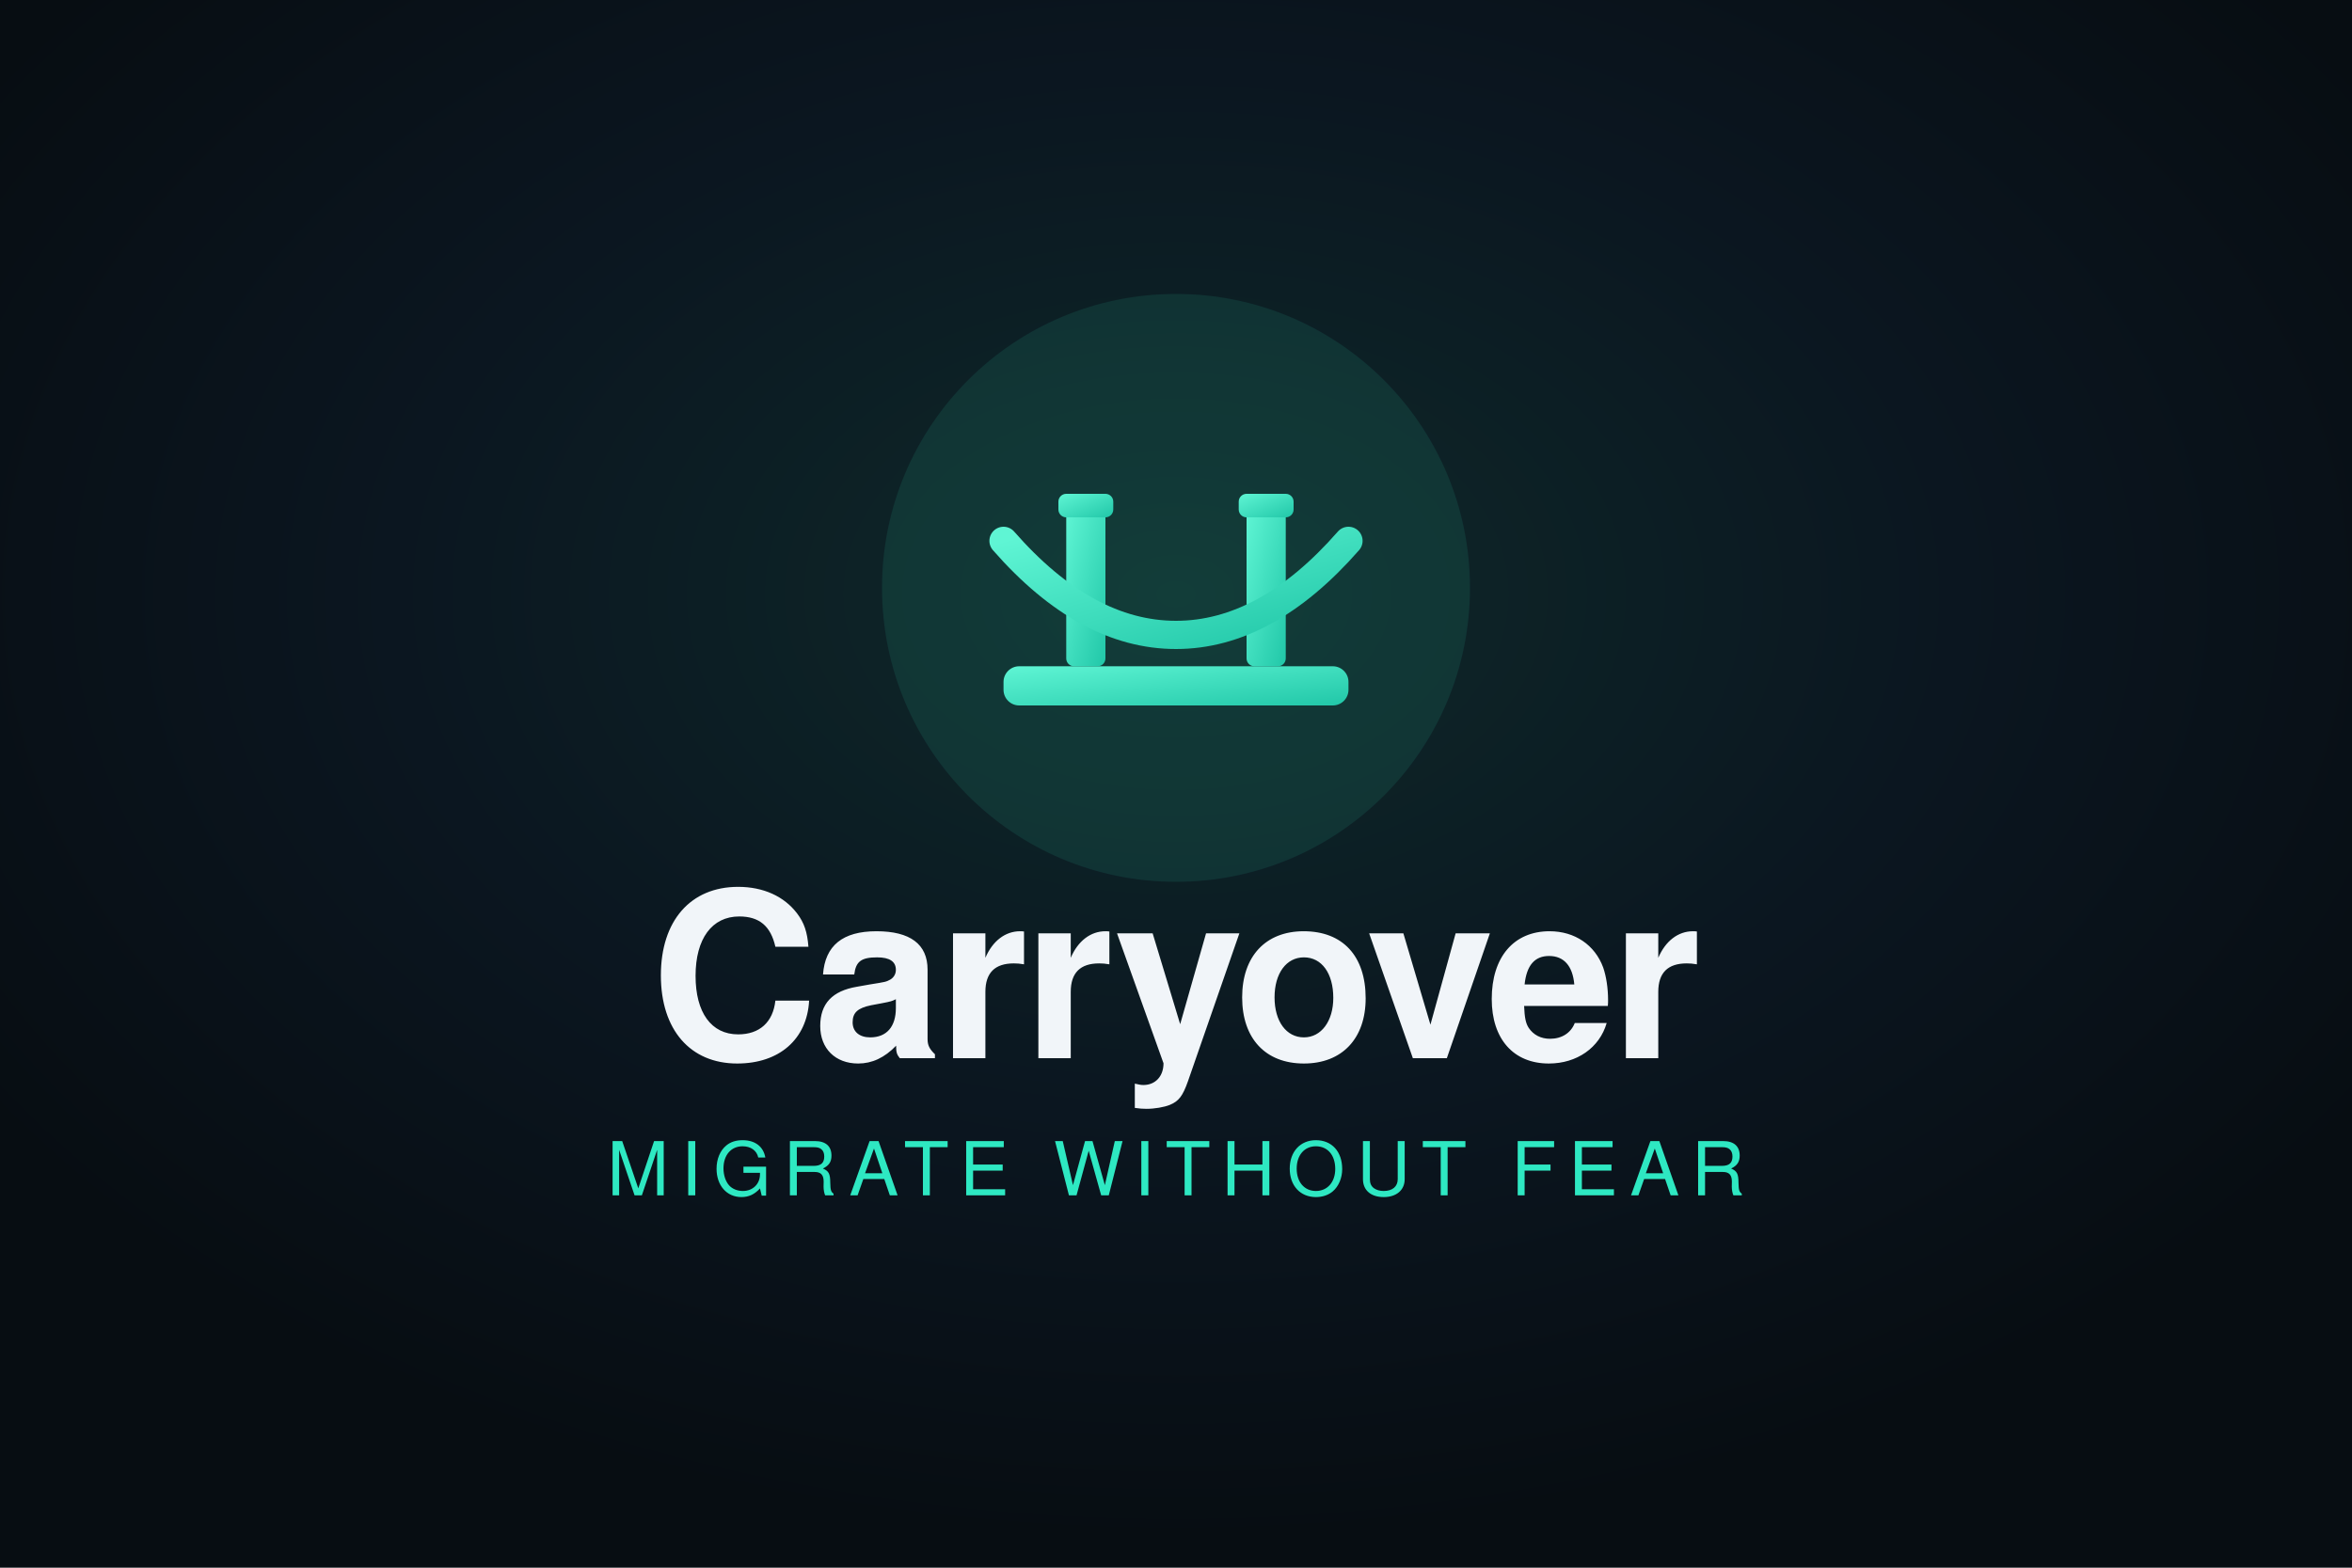
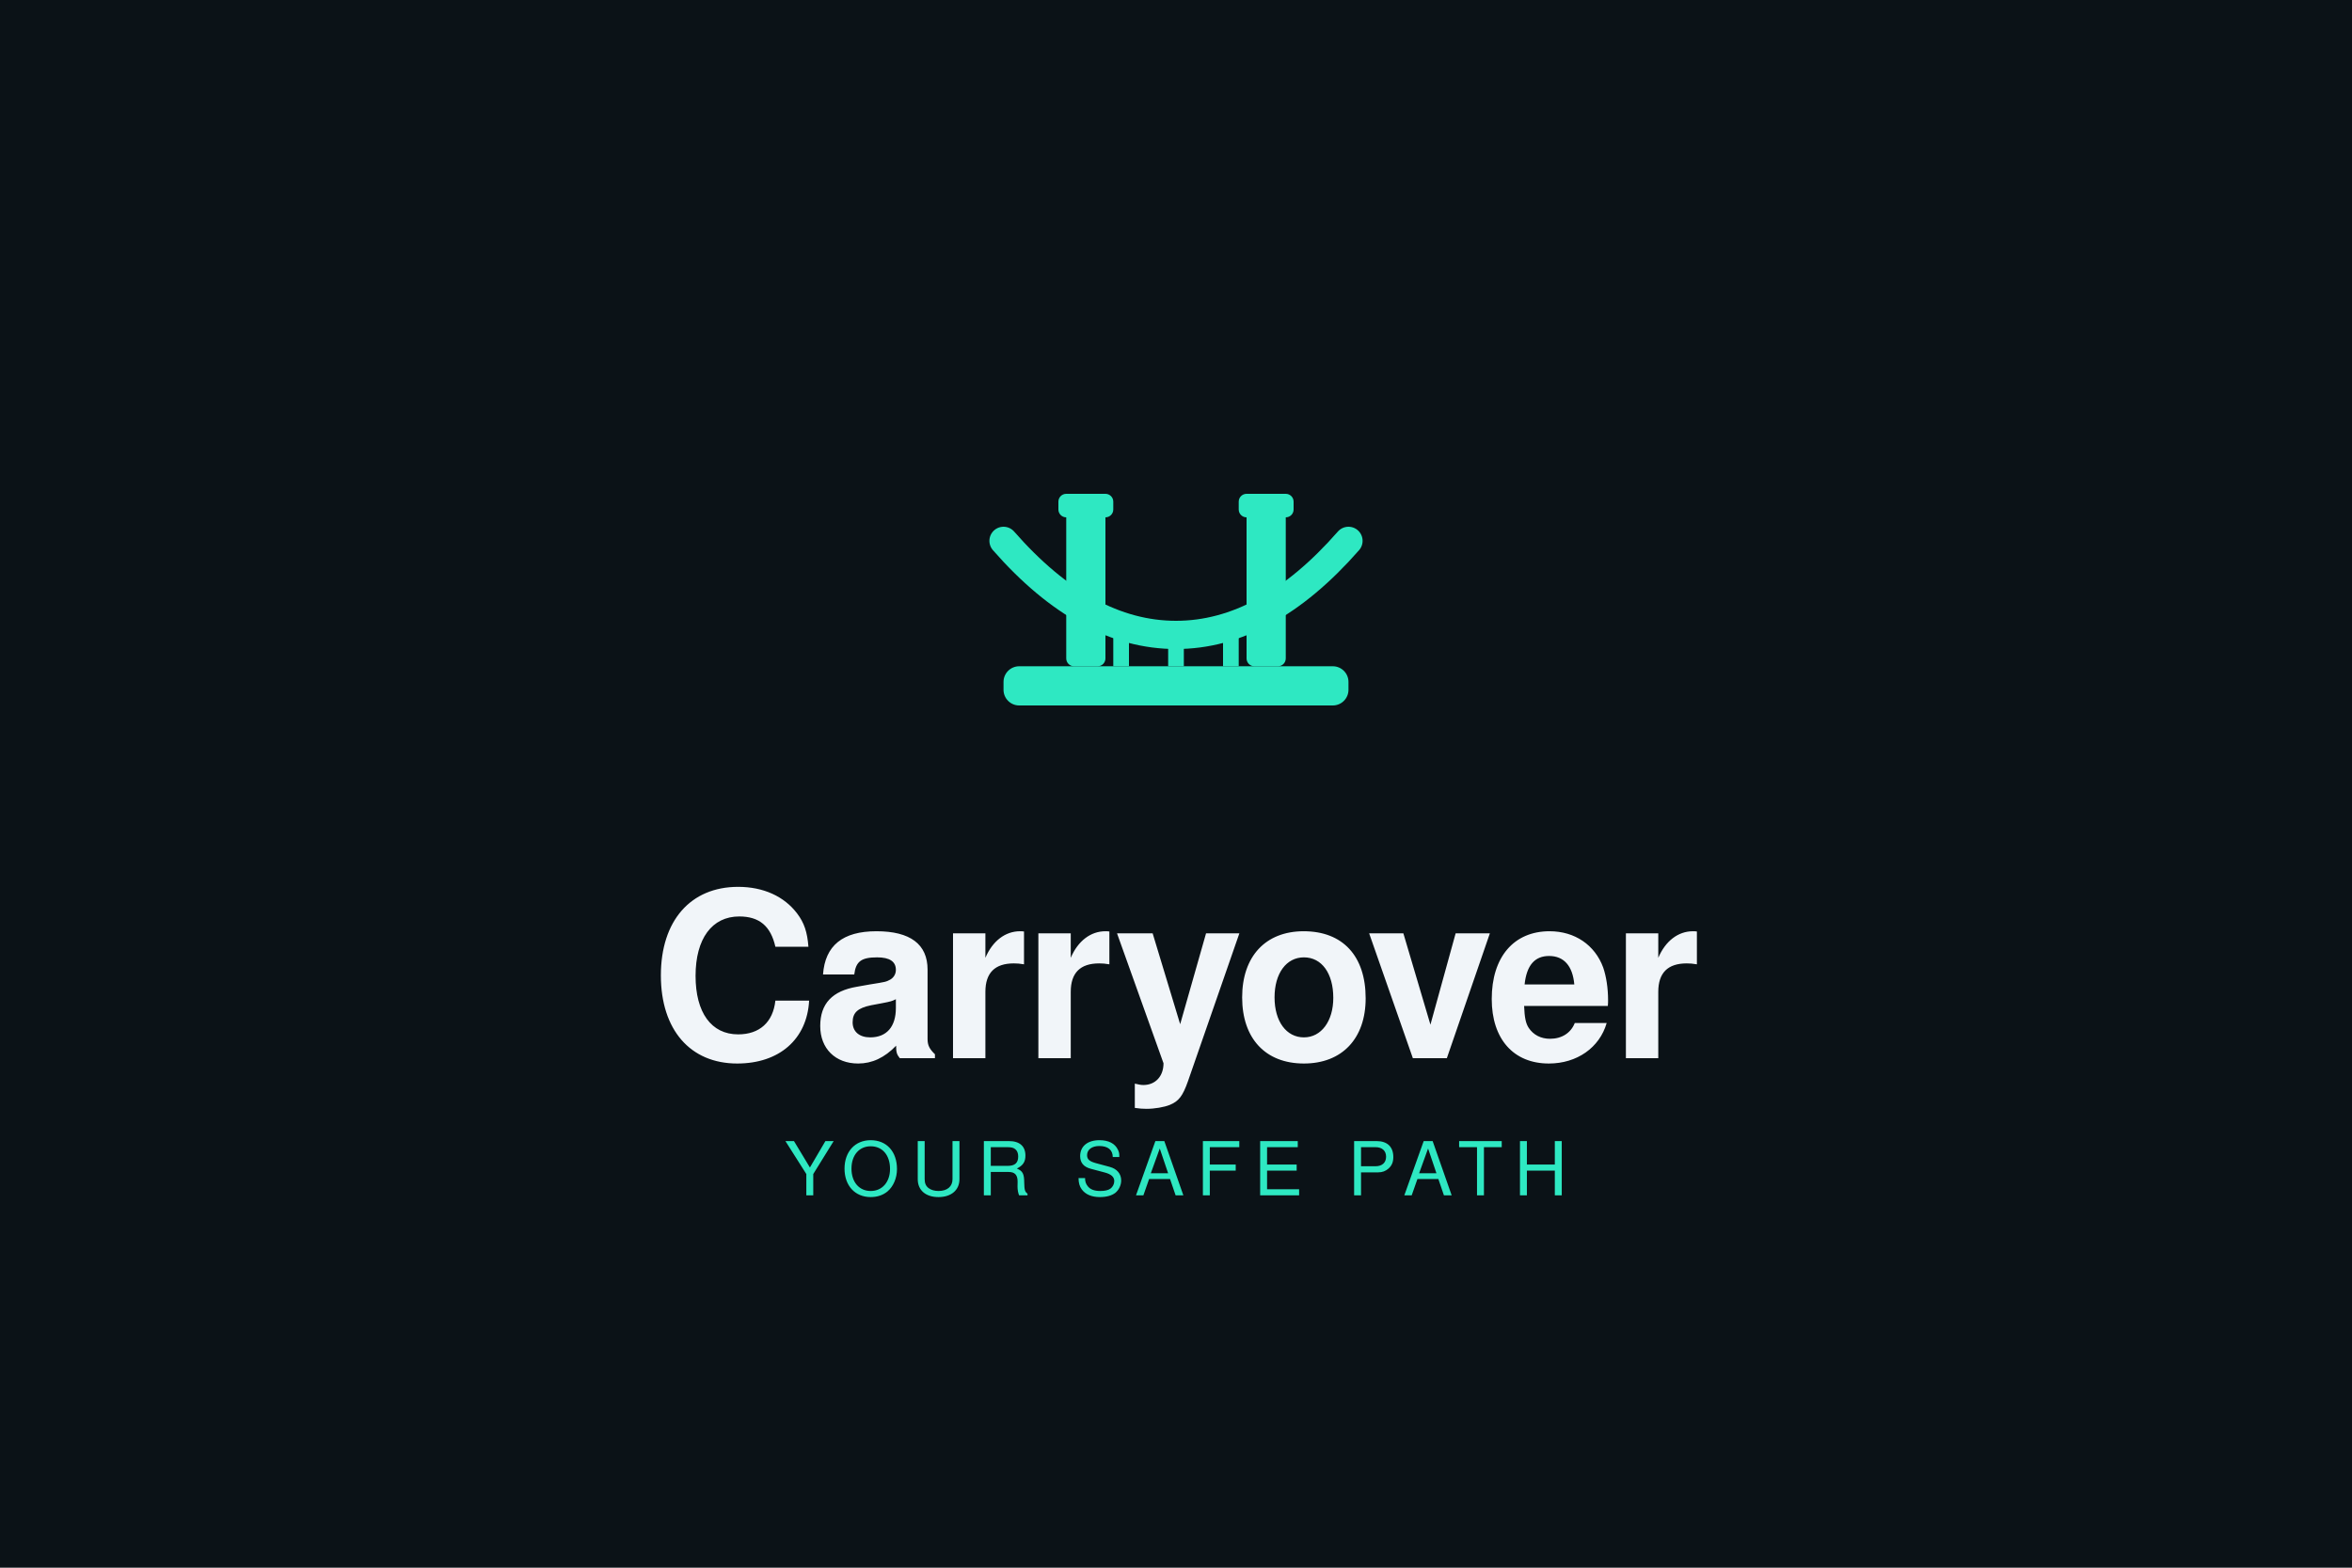
<svg xmlns="http://www.w3.org/2000/svg" width="1200" height="800" viewBox="0 0 1200 800">
-   <defs>
-     <radialGradient id="glow" cx="50%" cy="38%" r="60%">
-       <stop offset="0%" stop-color="#0e2a2a" />
-       <stop offset="55%" stop-color="#0b1620" />
-       <stop offset="100%" stop-color="#070d12" />
-     </radialGradient>
-     <linearGradient id="teal" x1="0" y1="0" x2="1" y2="1">
-       <stop offset="0%" stop-color="#5ff5d4" />
-       <stop offset="100%" stop-color="#21c7a8" />
-     </linearGradient>
-   </defs>
-   <rect width="1200" height="800" fill="url(#glow)" />
-   <circle cx="600" cy="300" r="150" fill="#2ee8c2" opacity="0.10" />
-   <g transform="translate(600 300) scale(8) translate(-12 -11)" fill="url(#teal)">
+   <rect width="1200" height="800" fill="#0b1217" />
+   <g transform="translate(600 300) scale(8) translate(-12 -11)" fill="#2ee8c2">
    <rect x="1" y="16" width="22" height="2.5" rx="1" />
    <rect x="5" y="6" width="2.5" height="10" rx="0.5" />
    <rect x="16.5" y="6" width="2.5" height="10" rx="0.5" />
    <rect x="4.5" y="5" width="3.5" height="1.5" rx="0.5" />
    <rect x="16" y="5" width="3.5" height="1.5" rx="0.5" />
-     <path d="M1 8 Q6.25 14, 12 14 Q17.75 14, 23 8" stroke="url(#teal)" stroke-width="1.8" stroke-linecap="round" fill="none" />
-     <line x1="8.5" y1="12.8" x2="8.5" y2="16" stroke="url(#teal)" stroke-width="1" />
-     <line x1="12" y1="14" x2="12" y2="16" stroke="url(#teal)" stroke-width="1" />
-     <line x1="15.5" y1="12.8" x2="15.5" y2="16" stroke="url(#teal)" stroke-width="1" />
+     <path d="M1 8 Q6.25 14, 12 14 Q17.75 14, 23 8" stroke="#2ee8c2" stroke-width="1.8" stroke-linecap="round" fill="none" />
+     <line x1="8.5" y1="12.8" x2="8.5" y2="16" stroke="#2ee8c2" stroke-width="1" />
+     <line x1="12" y1="14" x2="12" y2="16" stroke="#2ee8c2" stroke-width="1" />
+     <line x1="15.5" y1="12.8" x2="15.5" y2="16" stroke="#2ee8c2" stroke-width="1" />
  </g>
  <text x="600" y="540" text-anchor="middle" font-family="Helvetica, Arial, sans-serif" font-size="118" font-weight="700" fill="#f1f5f9" letter-spacing="-2">Carryover</text>
-   <text x="600" y="610" text-anchor="middle" font-family="Helvetica, Arial, sans-serif" font-size="38" font-weight="500" fill="#2ee8c2" letter-spacing="6">MIGRATE WITHOUT FEAR</text>
+   <text x="600" y="610" text-anchor="middle" font-family="Helvetica, Arial, sans-serif" font-size="38" font-weight="500" fill="#2ee8c2" letter-spacing="6">YOUR SAFE PATH</text>
</svg>
